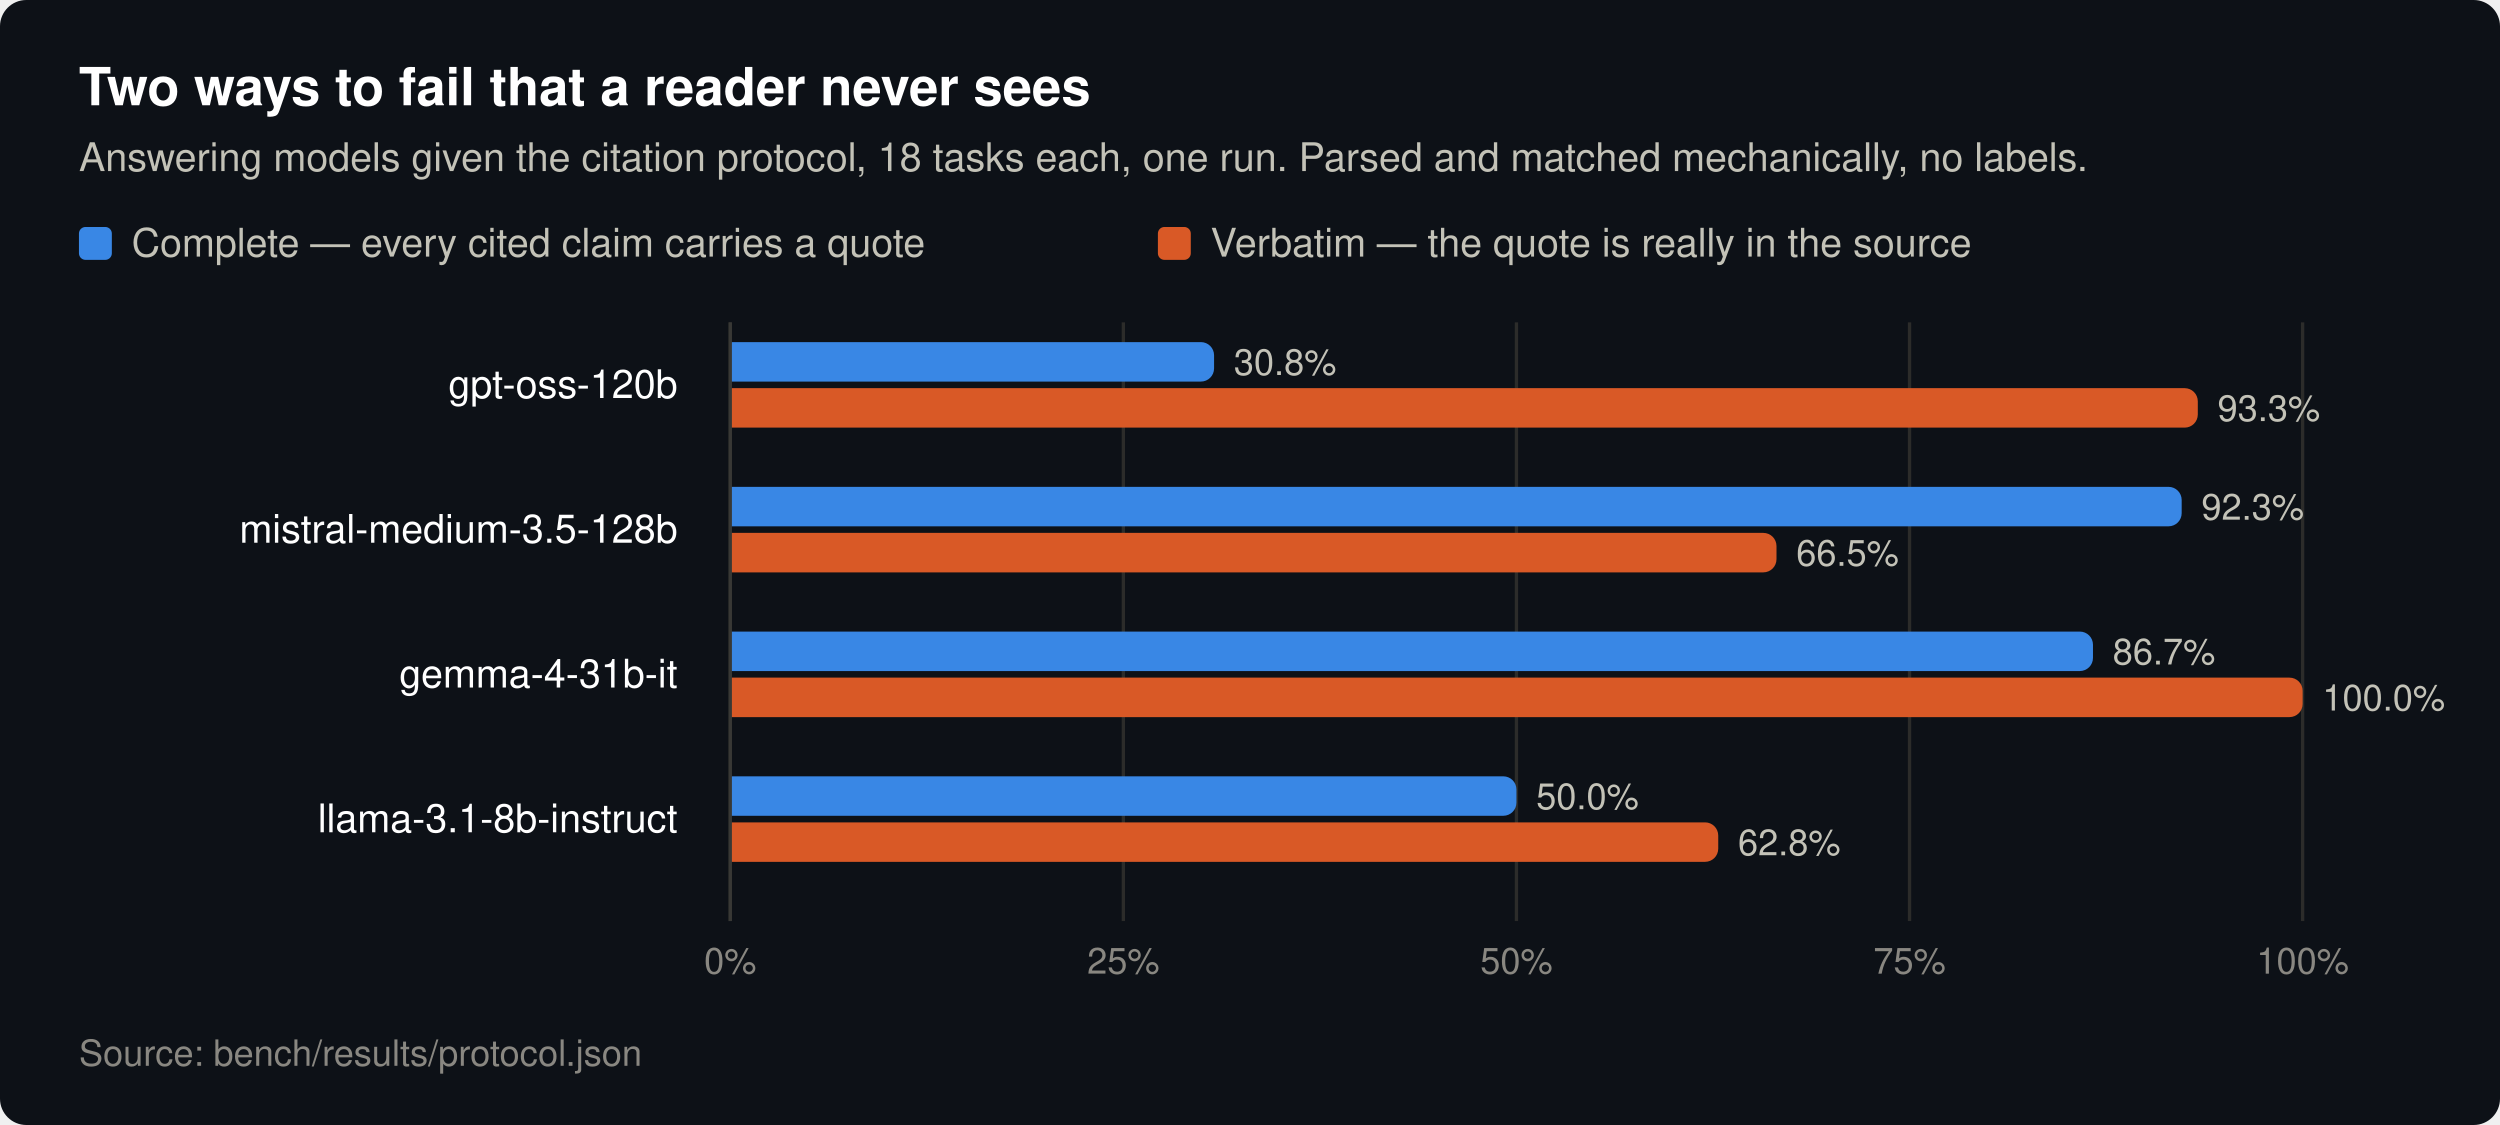
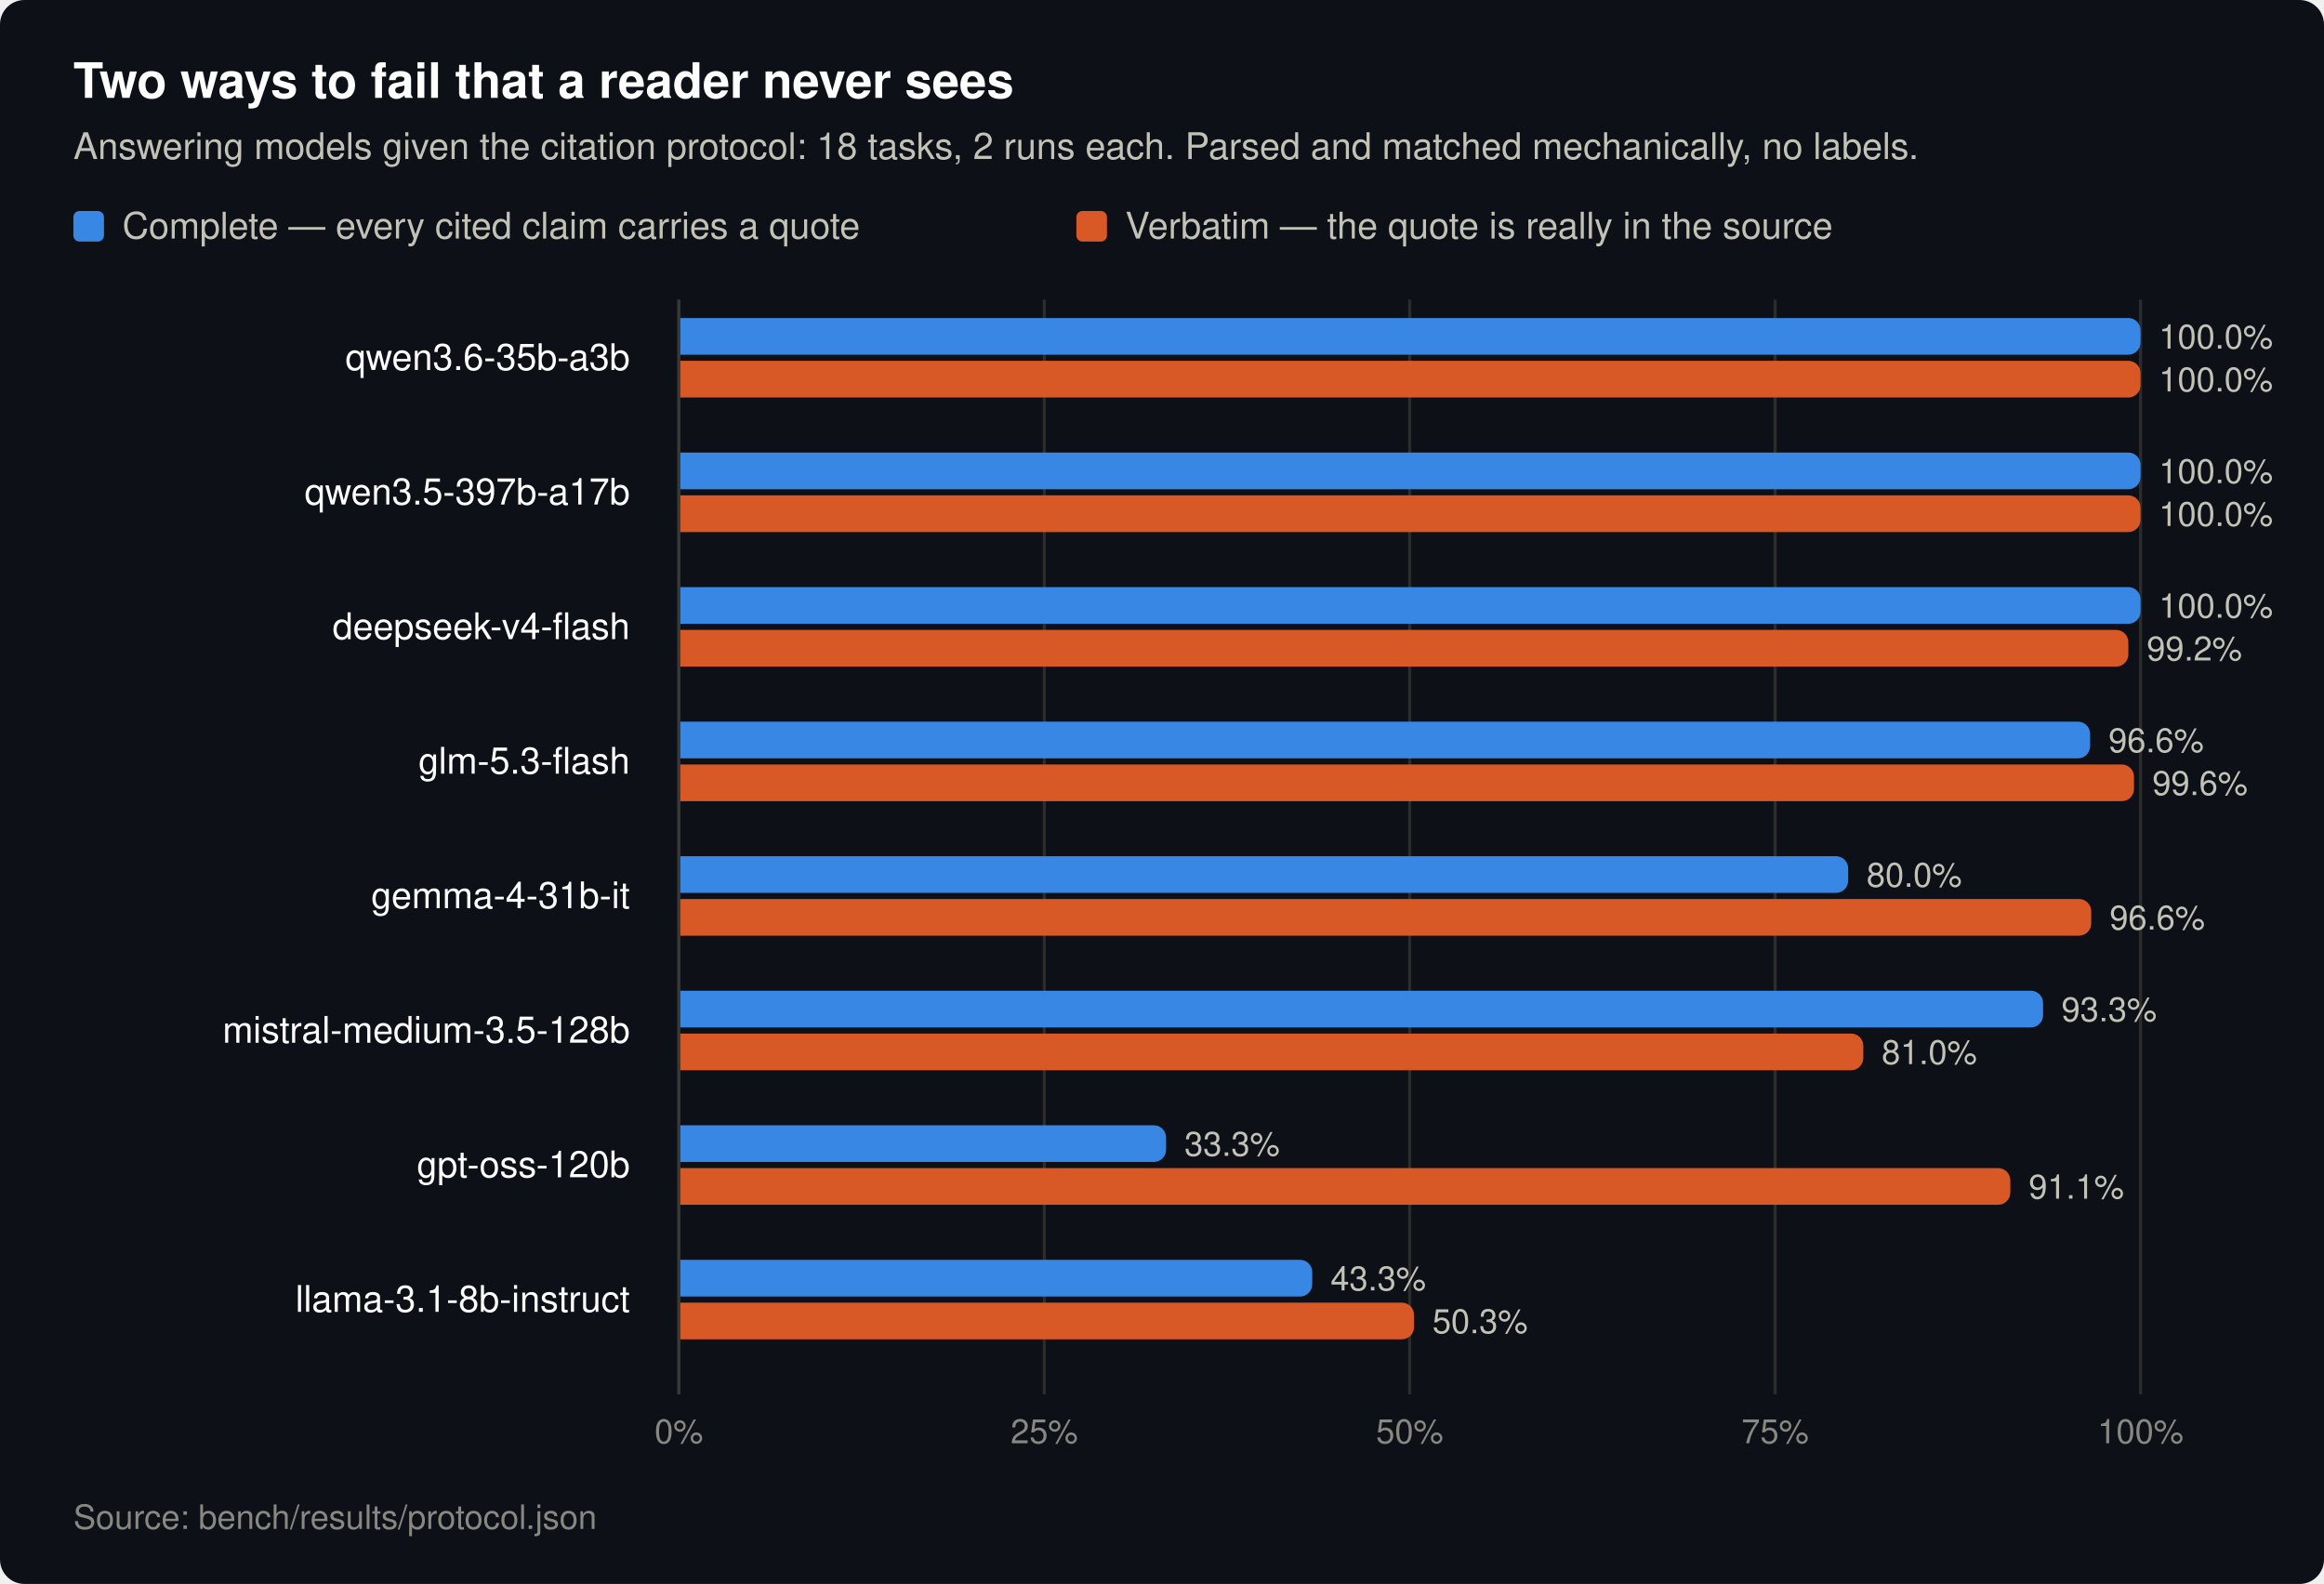
- <svg xmlns="http://www.w3.org/2000/svg" width="760" height="342" viewBox="0 0 760 342" role="img" aria-label="Citation protocol compliance per answering model" font-family="system-ui, -apple-system, &quot;Segoe UI&quot;, Helvetica, Arial, sans-serif">
-   <rect width="760" height="342" rx="8" fill="#0d1117" />
+ <svg xmlns="http://www.w3.org/2000/svg" width="760" height="518" viewBox="0 0 760 518" role="img" aria-label="Citation protocol compliance per answering model" font-family="system-ui, -apple-system, &quot;Segoe UI&quot;, Helvetica, Arial, sans-serif">
+   <rect width="760" height="518" rx="8" fill="#0d1117" />
  <text x="24" y="32" font-size="16" font-weight="600" fill="#ffffff" text-anchor="start">Two ways to fail that a reader never sees</text>
-   <text x="24" y="52" font-size="12" font-weight="400" fill="#c3c2b7" text-anchor="start">Answering models given the citation protocol, 18 tasks each, one run. Parsed and matched mechanically, no labels.</text>
-   <line x1="222" y1="98" x2="222" y2="280" stroke="#2c2c2a" stroke-width="1" />
-   <text x="222" y="296" font-size="11" font-weight="400" fill="#898781" text-anchor="middle" font-variant-numeric="tabular-nums">0%</text>
-   <line x1="341.5" y1="98" x2="341.5" y2="280" stroke="#2c2c2a" stroke-width="1" />
-   <text x="341.5" y="296" font-size="11" font-weight="400" fill="#898781" text-anchor="middle" font-variant-numeric="tabular-nums">25%</text>
-   <line x1="461" y1="98" x2="461" y2="280" stroke="#2c2c2a" stroke-width="1" />
-   <text x="461" y="296" font-size="11" font-weight="400" fill="#898781" text-anchor="middle" font-variant-numeric="tabular-nums">50%</text>
-   <line x1="580.5" y1="98" x2="580.5" y2="280" stroke="#2c2c2a" stroke-width="1" />
-   <text x="580.5" y="296" font-size="11" font-weight="400" fill="#898781" text-anchor="middle" font-variant-numeric="tabular-nums">75%</text>
-   <line x1="700" y1="98" x2="700" y2="280" stroke="#2c2c2a" stroke-width="1" />
-   <text x="700" y="296" font-size="11" font-weight="400" fill="#898781" text-anchor="middle" font-variant-numeric="tabular-nums">100%</text>
+   <text x="24" y="52" font-size="12" font-weight="400" fill="#c3c2b7" text-anchor="start">Answering models given the citation protocol: 18 tasks, 2 runs each. Parsed and matched mechanically, no labels.</text>
+   <line x1="222" y1="98" x2="222" y2="456" stroke="#2c2c2a" stroke-width="1" />
+   <text x="222" y="472" font-size="11" font-weight="400" fill="#898781" text-anchor="middle" font-variant-numeric="tabular-nums">0%</text>
+   <line x1="341.5" y1="98" x2="341.5" y2="456" stroke="#2c2c2a" stroke-width="1" />
+   <text x="341.5" y="472" font-size="11" font-weight="400" fill="#898781" text-anchor="middle" font-variant-numeric="tabular-nums">25%</text>
+   <line x1="461" y1="98" x2="461" y2="456" stroke="#2c2c2a" stroke-width="1" />
+   <text x="461" y="472" font-size="11" font-weight="400" fill="#898781" text-anchor="middle" font-variant-numeric="tabular-nums">50%</text>
+   <line x1="580.5" y1="98" x2="580.5" y2="456" stroke="#2c2c2a" stroke-width="1" />
+   <text x="580.5" y="472" font-size="11" font-weight="400" fill="#898781" text-anchor="middle" font-variant-numeric="tabular-nums">75%</text>
+   <line x1="700" y1="98" x2="700" y2="456" stroke="#2c2c2a" stroke-width="1" />
+   <text x="700" y="472" font-size="11" font-weight="400" fill="#898781" text-anchor="middle" font-variant-numeric="tabular-nums">100%</text>
  <rect x="24" y="69" width="10" height="10" rx="2" fill="#3987e5" />
  <text x="40" y="78" font-size="12" font-weight="400" fill="#c3c2b7" text-anchor="start">Complete — every cited claim carries a quote</text>
  <rect x="352" y="69" width="10" height="10" rx="2" fill="#d95926" />
  <text x="368" y="78" font-size="12" font-weight="400" fill="#c3c2b7" text-anchor="start">Verbatim — the quote is really in the source</text>
-   <text x="206" y="121" font-size="12" font-weight="400" fill="#ffffff" text-anchor="end">gpt-oss-120b</text>
-   <path d="M222,104 h143.077 a4,4 0 0 1 4,4 v4 a4,4 0 0 1 -4,4 h-143.077 z" fill="#3987e5" />
-   <text x="375.077" y="114" font-size="11" font-weight="400" fill="#c3c2b7" text-anchor="start" font-variant-numeric="tabular-nums">30.8%</text>
-   <path d="M222,118 h442.133 a4,4 0 0 1 4,4 v4 a4,4 0 0 1 -4,4 h-442.133 z" fill="#d95926" />
-   <text x="674.133" y="128" font-size="11" font-weight="400" fill="#c3c2b7" text-anchor="start" font-variant-numeric="tabular-nums">93.3%</text>
-   <text x="206" y="165" font-size="12" font-weight="400" fill="#ffffff" text-anchor="end">mistral-medium-3.5-128b</text>
-   <path d="M222,148 h437.231 a4,4 0 0 1 4,4 v4 a4,4 0 0 1 -4,4 h-437.231 z" fill="#3987e5" />
-   <text x="669.231" y="158" font-size="11" font-weight="400" fill="#c3c2b7" text-anchor="start" font-variant-numeric="tabular-nums">92.3%</text>
-   <path d="M222,162 h314.054 a4,4 0 0 1 4,4 v4 a4,4 0 0 1 -4,4 h-314.054 z" fill="#d95926" />
-   <text x="546.054" y="172" font-size="11" font-weight="400" fill="#c3c2b7" text-anchor="start" font-variant-numeric="tabular-nums">66.5%</text>
-   <text x="206" y="209" font-size="12" font-weight="400" fill="#ffffff" text-anchor="end">gemma-4-31b-it</text>
-   <path d="M222,192 h410.267 a4,4 0 0 1 4,4 v4 a4,4 0 0 1 -4,4 h-410.267 z" fill="#3987e5" />
-   <text x="642.267" y="202" font-size="11" font-weight="400" fill="#c3c2b7" text-anchor="start" font-variant-numeric="tabular-nums">86.7%</text>
-   <path d="M222,206 h474 a4,4 0 0 1 4,4 v4 a4,4 0 0 1 -4,4 h-474 z" fill="#d95926" />
-   <text x="706" y="216" font-size="11" font-weight="400" fill="#c3c2b7" text-anchor="start" font-variant-numeric="tabular-nums">100.0%</text>
-   <text x="206" y="253" font-size="12" font-weight="400" fill="#ffffff" text-anchor="end">llama-3.1-8b-instruct</text>
-   <path d="M222,236 h235 a4,4 0 0 1 4,4 v4 a4,4 0 0 1 -4,4 h-235 z" fill="#3987e5" />
-   <text x="467" y="246" font-size="11" font-weight="400" fill="#c3c2b7" text-anchor="start" font-variant-numeric="tabular-nums">50.0%</text>
-   <path d="M222,250 h296.343 a4,4 0 0 1 4,4 v4 a4,4 0 0 1 -4,4 h-296.343 z" fill="#d95926" />
-   <text x="528.343" y="260" font-size="11" font-weight="400" fill="#c3c2b7" text-anchor="start" font-variant-numeric="tabular-nums">62.8%</text>
-   <line x1="222" y1="98" x2="222" y2="280" stroke="#383835" stroke-width="1" />
-   <text x="24" y="324" font-size="11" font-weight="400" fill="#898781" text-anchor="start">Source: bench/results/protocol.json</text>
+   <text x="206" y="121" font-size="12" font-weight="400" fill="#ffffff" text-anchor="end">qwen3.6-35b-a3b</text>
+   <path d="M222,104 h474 a4,4 0 0 1 4,4 v4 a4,4 0 0 1 -4,4 h-474 z" fill="#3987e5" />
+   <text x="706" y="114" font-size="11" font-weight="400" fill="#c3c2b7" text-anchor="start" font-variant-numeric="tabular-nums">100.0%</text>
+   <path d="M222,118 h474 a4,4 0 0 1 4,4 v4 a4,4 0 0 1 -4,4 h-474 z" fill="#d95926" />
+   <text x="706" y="128" font-size="11" font-weight="400" fill="#c3c2b7" text-anchor="start" font-variant-numeric="tabular-nums">100.0%</text>
+   <text x="206" y="165" font-size="12" font-weight="400" fill="#ffffff" text-anchor="end">qwen3.5-397b-a17b</text>
+   <path d="M222,148 h474 a4,4 0 0 1 4,4 v4 a4,4 0 0 1 -4,4 h-474 z" fill="#3987e5" />
+   <text x="706" y="158" font-size="11" font-weight="400" fill="#c3c2b7" text-anchor="start" font-variant-numeric="tabular-nums">100.0%</text>
+   <path d="M222,162 h474 a4,4 0 0 1 4,4 v4 a4,4 0 0 1 -4,4 h-474 z" fill="#d95926" />
+   <text x="706" y="172" font-size="11" font-weight="400" fill="#c3c2b7" text-anchor="start" font-variant-numeric="tabular-nums">100.0%</text>
+   <text x="206" y="209" font-size="12" font-weight="400" fill="#ffffff" text-anchor="end">deepseek-v4-flash</text>
+   <path d="M222,192 h474 a4,4 0 0 1 4,4 v4 a4,4 0 0 1 -4,4 h-474 z" fill="#3987e5" />
+   <text x="706" y="202" font-size="11" font-weight="400" fill="#c3c2b7" text-anchor="start" font-variant-numeric="tabular-nums">100.0%</text>
+   <path d="M222,206 h470.017 a4,4 0 0 1 4,4 v4 a4,4 0 0 1 -4,4 h-470.017 z" fill="#d95926" />
+   <text x="702.017" y="216" font-size="11" font-weight="400" fill="#c3c2b7" text-anchor="start" font-variant-numeric="tabular-nums">99.2%</text>
+   <text x="206" y="253" font-size="12" font-weight="400" fill="#ffffff" text-anchor="end">glm-5.3-flash</text>
+   <path d="M222,236 h457.517 a4,4 0 0 1 4,4 v4 a4,4 0 0 1 -4,4 h-457.517 z" fill="#3987e5" />
+   <text x="689.517" y="246" font-size="11" font-weight="400" fill="#c3c2b7" text-anchor="start" font-variant-numeric="tabular-nums">96.6%</text>
+   <path d="M222,250 h471.866 a4,4 0 0 1 4,4 v4 a4,4 0 0 1 -4,4 h-471.866 z" fill="#d95926" />
+   <text x="703.866" y="260" font-size="11" font-weight="400" fill="#c3c2b7" text-anchor="start" font-variant-numeric="tabular-nums">99.6%</text>
+   <text x="206" y="297" font-size="12" font-weight="400" fill="#ffffff" text-anchor="end">gemma-4-31b-it</text>
+   <path d="M222,280 h378.4 a4,4 0 0 1 4,4 v4 a4,4 0 0 1 -4,4 h-378.4 z" fill="#3987e5" />
+   <text x="610.4" y="290" font-size="11" font-weight="400" fill="#c3c2b7" text-anchor="start" font-variant-numeric="tabular-nums">80.0%</text>
+   <path d="M222,294 h457.877 a4,4 0 0 1 4,4 v4 a4,4 0 0 1 -4,4 h-457.877 z" fill="#d95926" />
+   <text x="689.877" y="304" font-size="11" font-weight="400" fill="#c3c2b7" text-anchor="start" font-variant-numeric="tabular-nums">96.6%</text>
+   <text x="206" y="341" font-size="12" font-weight="400" fill="#ffffff" text-anchor="end">mistral-medium-3.5-128b</text>
+   <path d="M222,324 h442.133 a4,4 0 0 1 4,4 v4 a4,4 0 0 1 -4,4 h-442.133 z" fill="#3987e5" />
+   <text x="674.133" y="334" font-size="11" font-weight="400" fill="#c3c2b7" text-anchor="start" font-variant-numeric="tabular-nums">93.3%</text>
+   <path d="M222,338 h383.345 a4,4 0 0 1 4,4 v4 a4,4 0 0 1 -4,4 h-383.345 z" fill="#d95926" />
+   <text x="615.345" y="348" font-size="11" font-weight="400" fill="#c3c2b7" text-anchor="start" font-variant-numeric="tabular-nums">81.0%</text>
+   <text x="206" y="385" font-size="12" font-weight="400" fill="#ffffff" text-anchor="end">gpt-oss-120b</text>
+   <path d="M222,368 h155.333 a4,4 0 0 1 4,4 v4 a4,4 0 0 1 -4,4 h-155.333 z" fill="#3987e5" />
+   <text x="387.333" y="378" font-size="11" font-weight="400" fill="#c3c2b7" text-anchor="start" font-variant-numeric="tabular-nums">33.3%</text>
+   <path d="M222,382 h431.42 a4,4 0 0 1 4,4 v4 a4,4 0 0 1 -4,4 h-431.42 z" fill="#d95926" />
+   <text x="663.42" y="392" font-size="11" font-weight="400" fill="#c3c2b7" text-anchor="start" font-variant-numeric="tabular-nums">91.1%</text>
+   <text x="206" y="429" font-size="12" font-weight="400" fill="#ffffff" text-anchor="end">llama-3.1-8b-instruct</text>
+   <path d="M222,412 h203.133 a4,4 0 0 1 4,4 v4 a4,4 0 0 1 -4,4 h-203.133 z" fill="#3987e5" />
+   <text x="435.133" y="422" font-size="11" font-weight="400" fill="#c3c2b7" text-anchor="start" font-variant-numeric="tabular-nums">43.3%</text>
+   <path d="M222,426 h236.423 a4,4 0 0 1 4,4 v4 a4,4 0 0 1 -4,4 h-236.423 z" fill="#d95926" />
+   <text x="468.423" y="436" font-size="11" font-weight="400" fill="#c3c2b7" text-anchor="start" font-variant-numeric="tabular-nums">50.3%</text>
+   <line x1="222" y1="98" x2="222" y2="456" stroke="#383835" stroke-width="1" />
+   <text x="24" y="500" font-size="11" font-weight="400" fill="#898781" text-anchor="start">Source: bench/results/protocol.json</text>
</svg>
